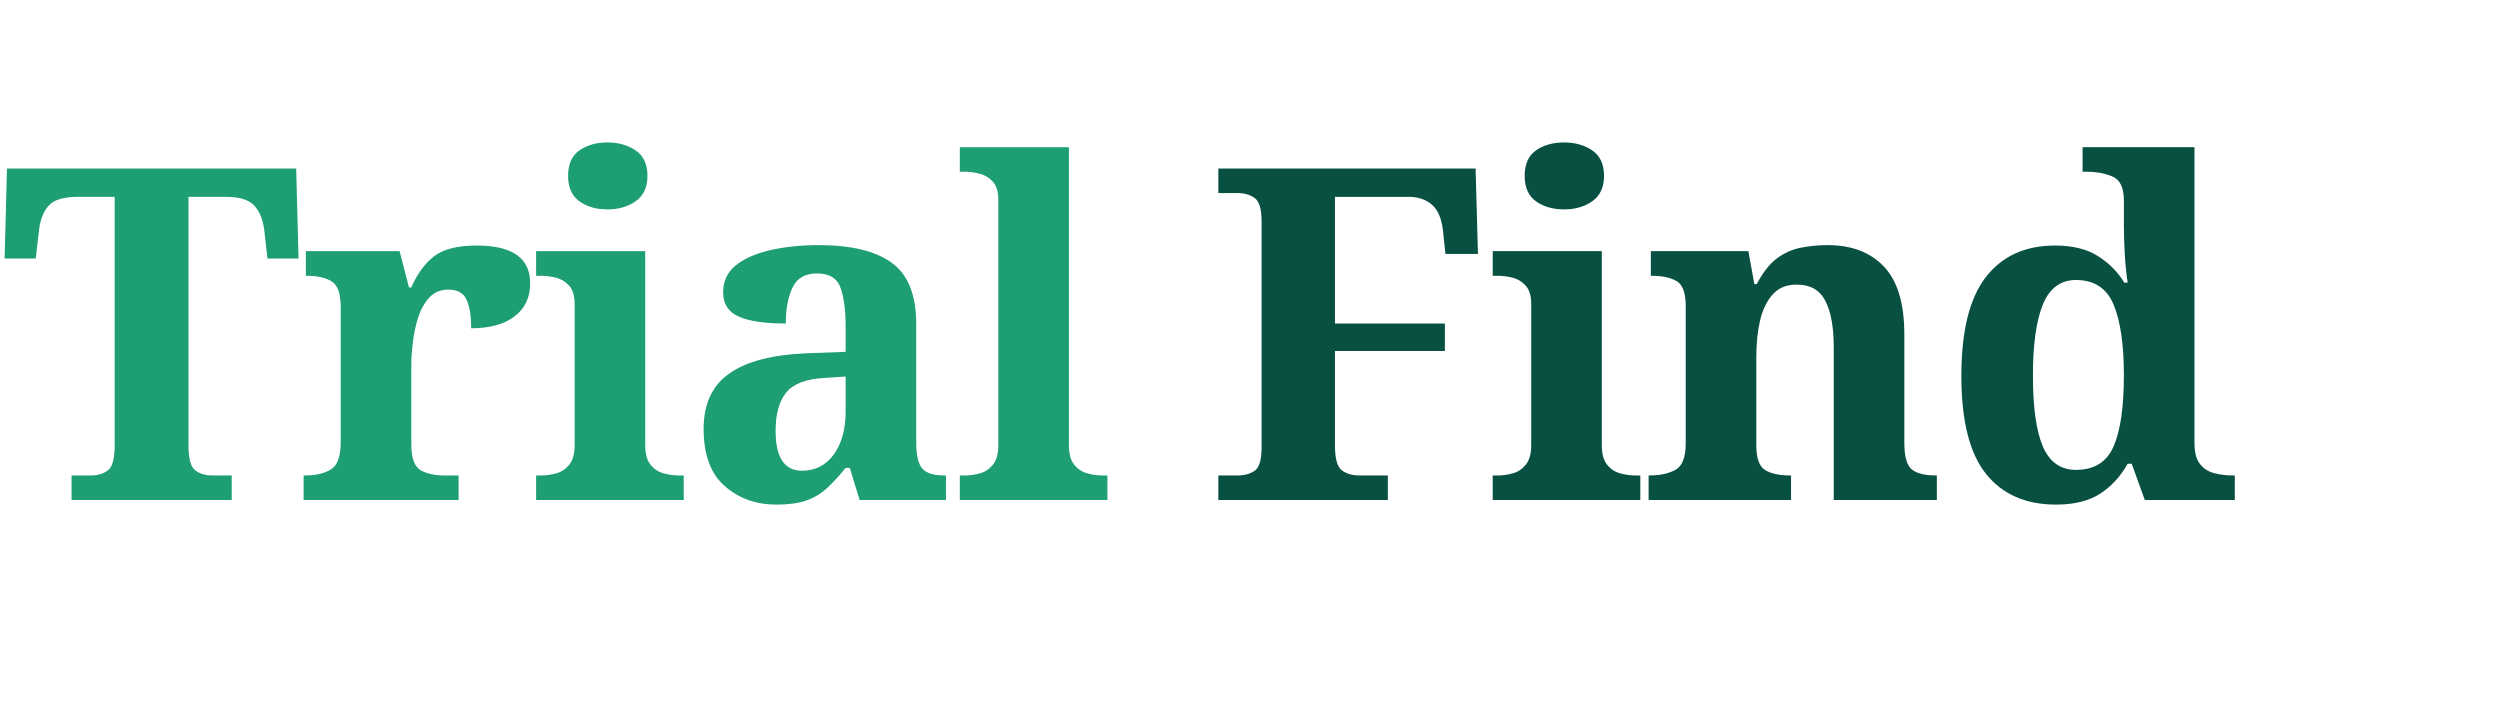
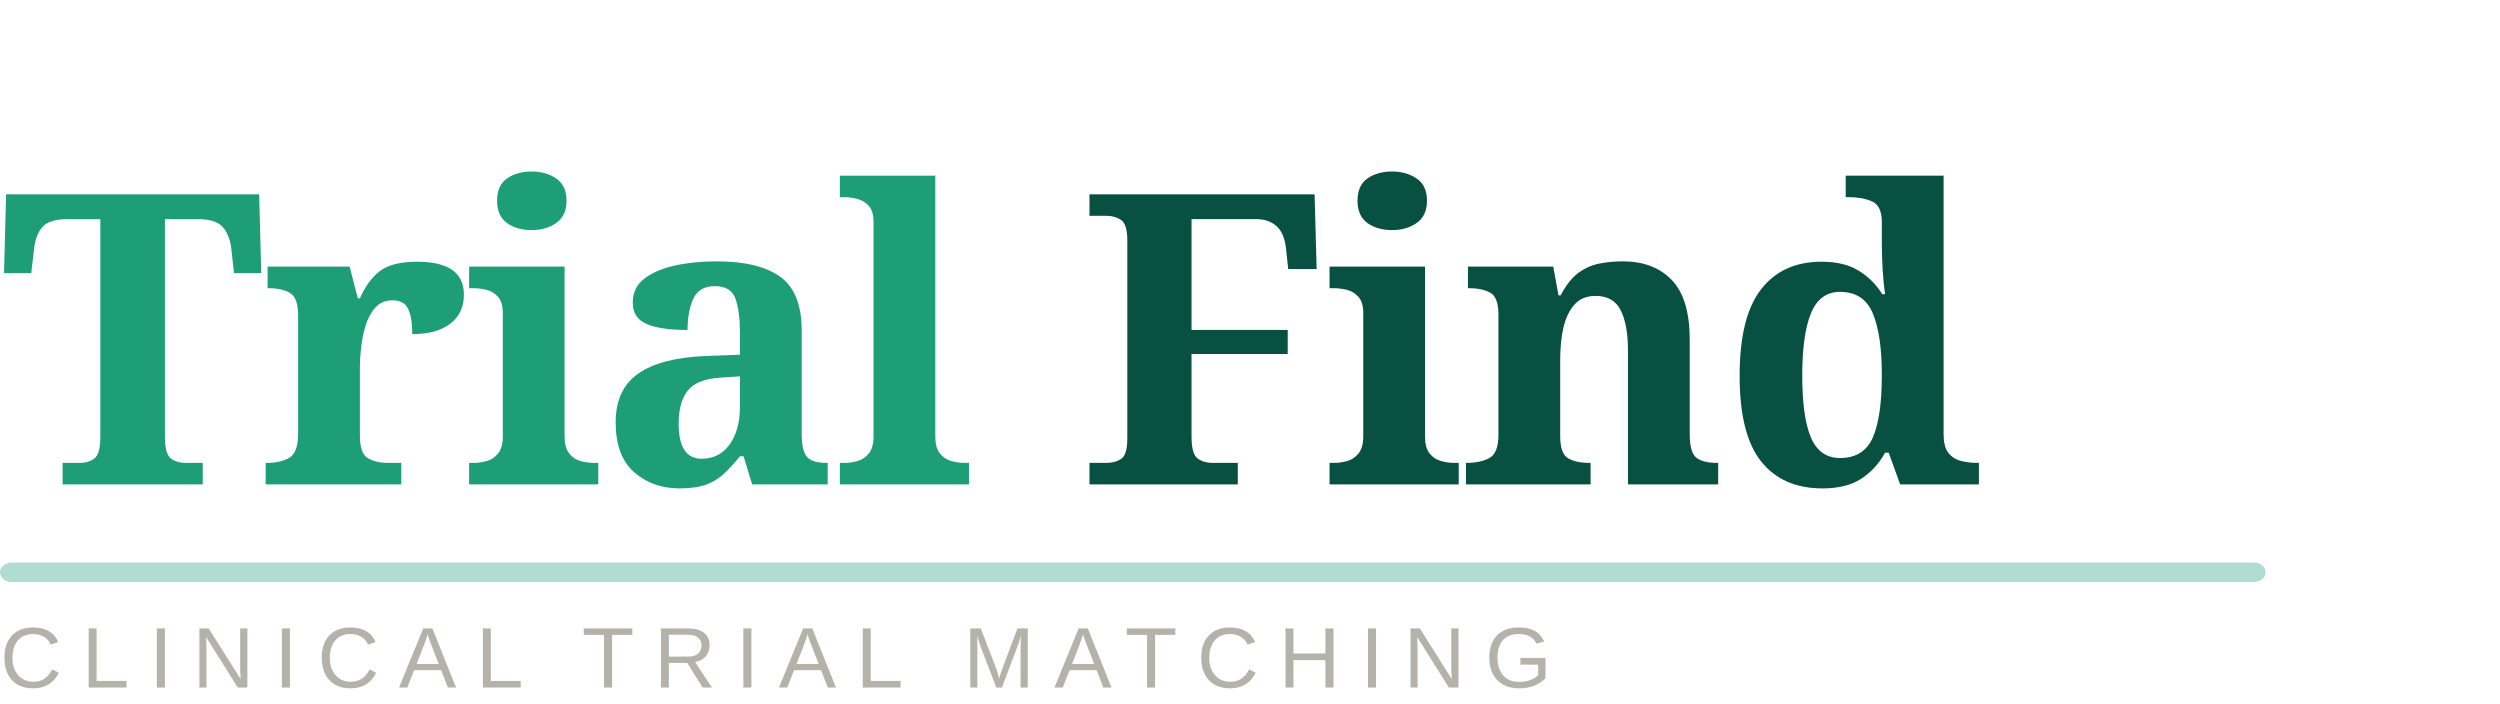
- <svg xmlns="http://www.w3.org/2000/svg" width="280" height="80" viewBox="0 0 280 80" role="img">
-   <text x="0" y="56" font-family="Georgia, serif" font-size="52" font-weight="700" fill="#1D9E75" letter-spacing="-1">Trial</text>
-   <text x="135" y="56" font-family="Georgia, serif" font-size="52" font-weight="700" fill="#085041" letter-spacing="-1">Find</text>
+ <svg xmlns="http://www.w3.org/2000/svg" width="320" height="90" viewBox="0 0 320 90" role="img">
+   <text x="0" y="62" font-family="Georgia, serif" font-size="52" font-weight="700" fill="#1D9E75" letter-spacing="-1">Trial</text>
+   <text x="138" y="62" font-family="Georgia, serif" font-size="52" font-weight="700" fill="#085041" letter-spacing="-1">Find</text>
+   <rect x="0" y="72" width="290" height="2.5" rx="1.5" fill="#1D9E75" opacity="0.35" />
+   <text x="0" y="88" font-family="Arial, sans-serif" font-size="11" fill="#B4B2A9" letter-spacing="2.5">CLINICAL TRIAL MATCHING</text>
</svg>
